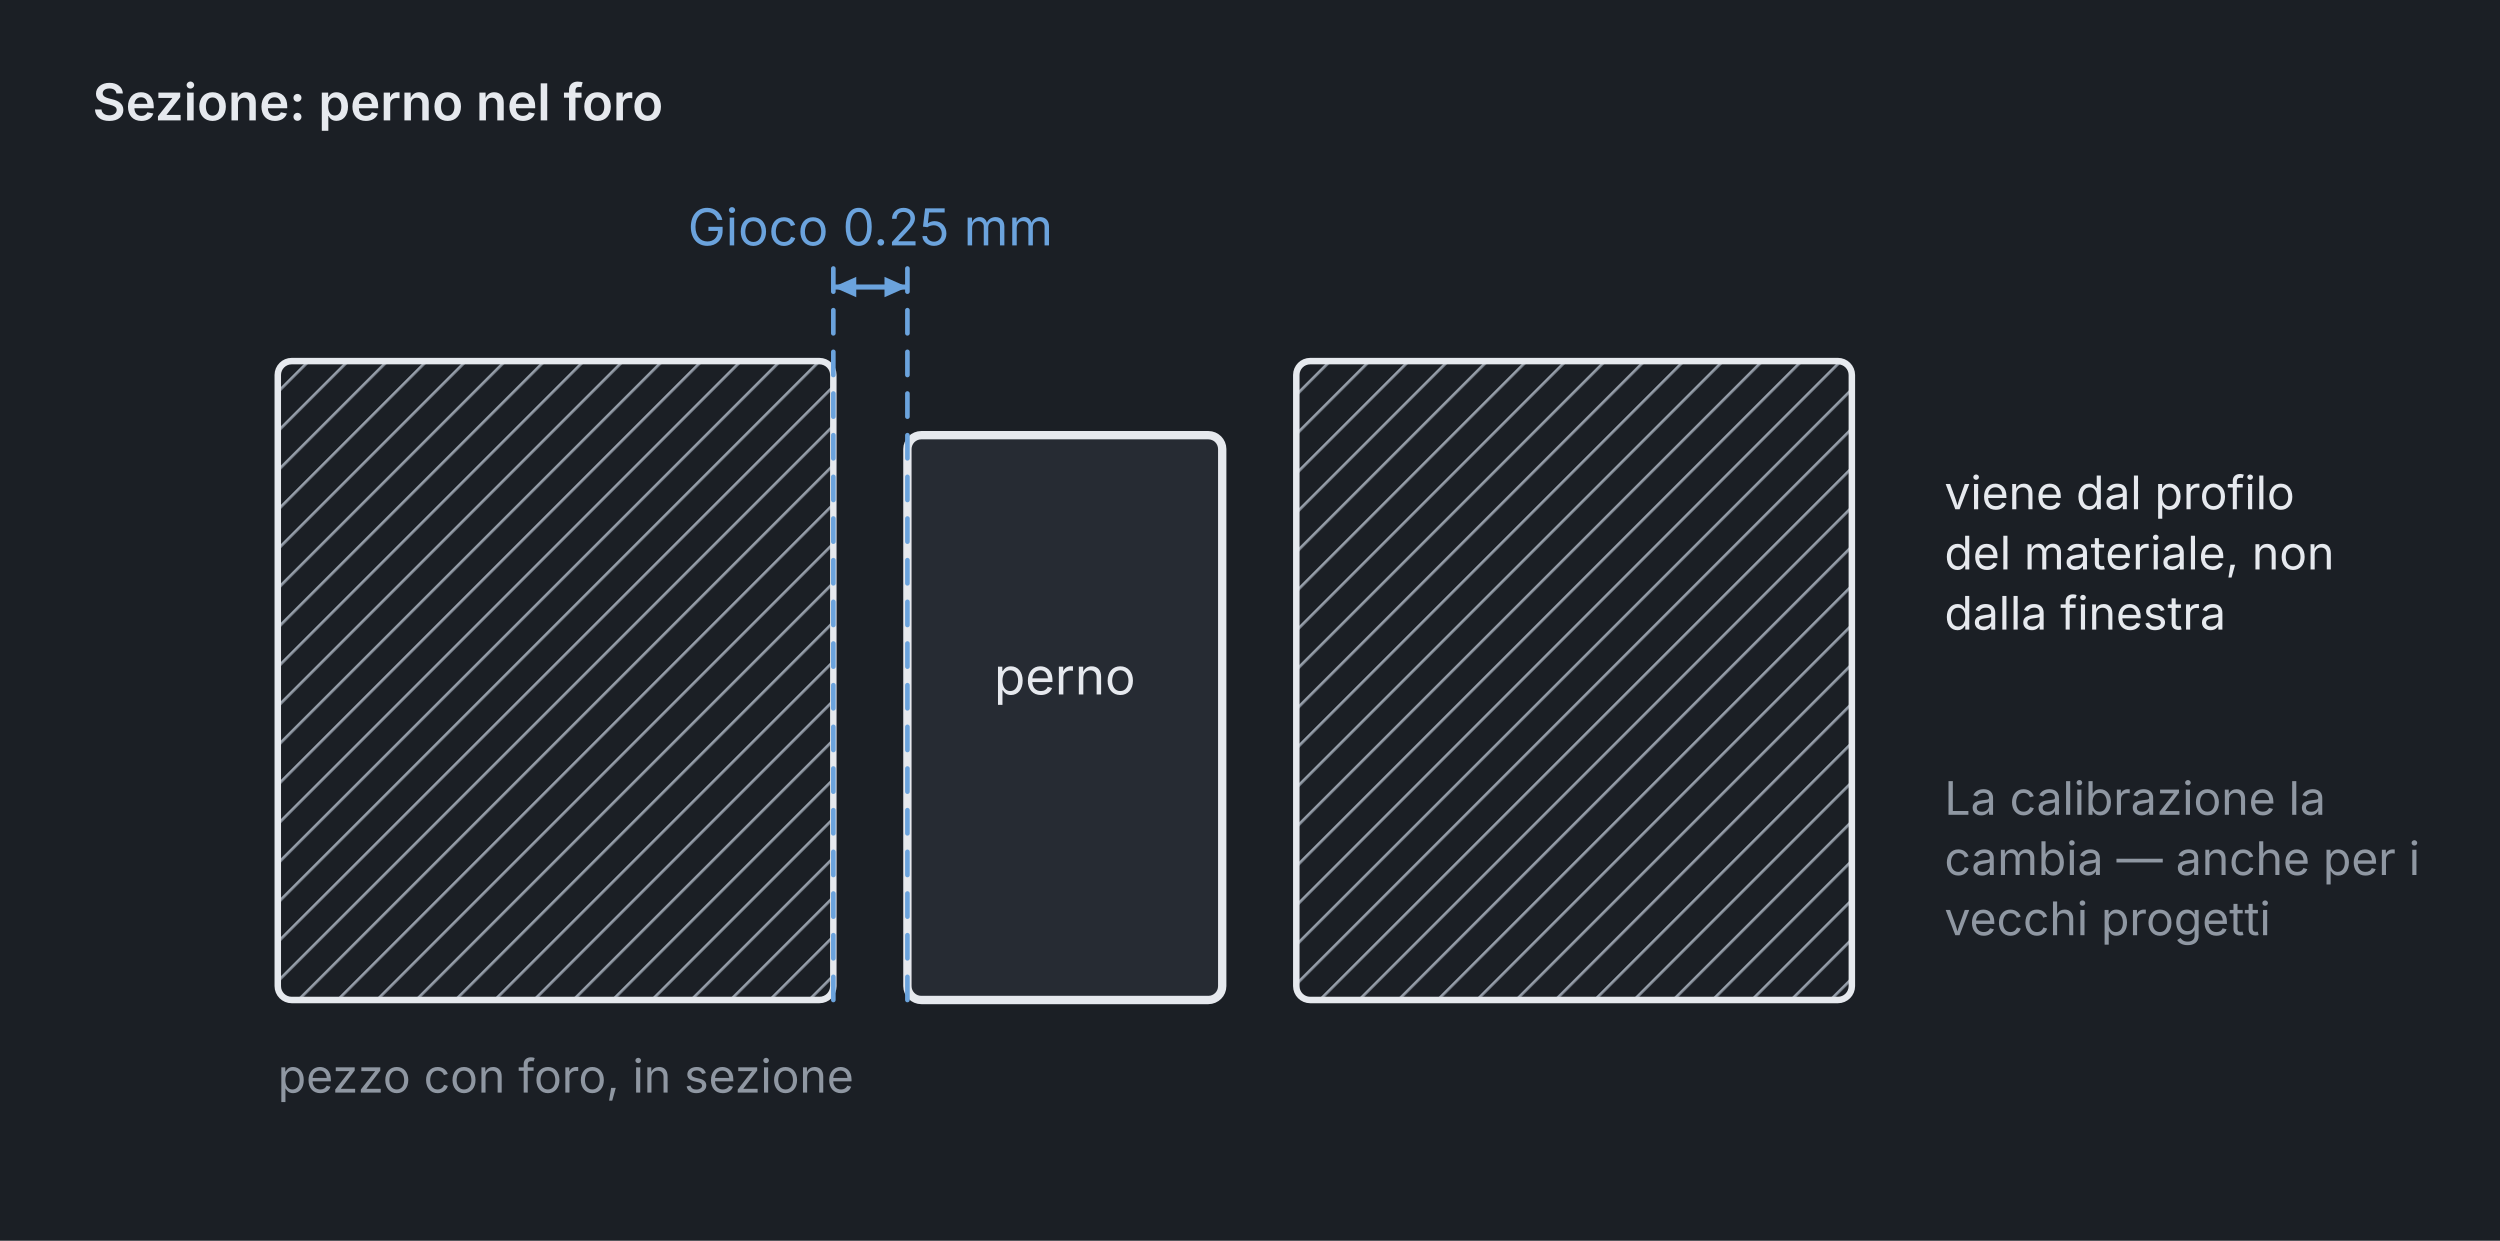
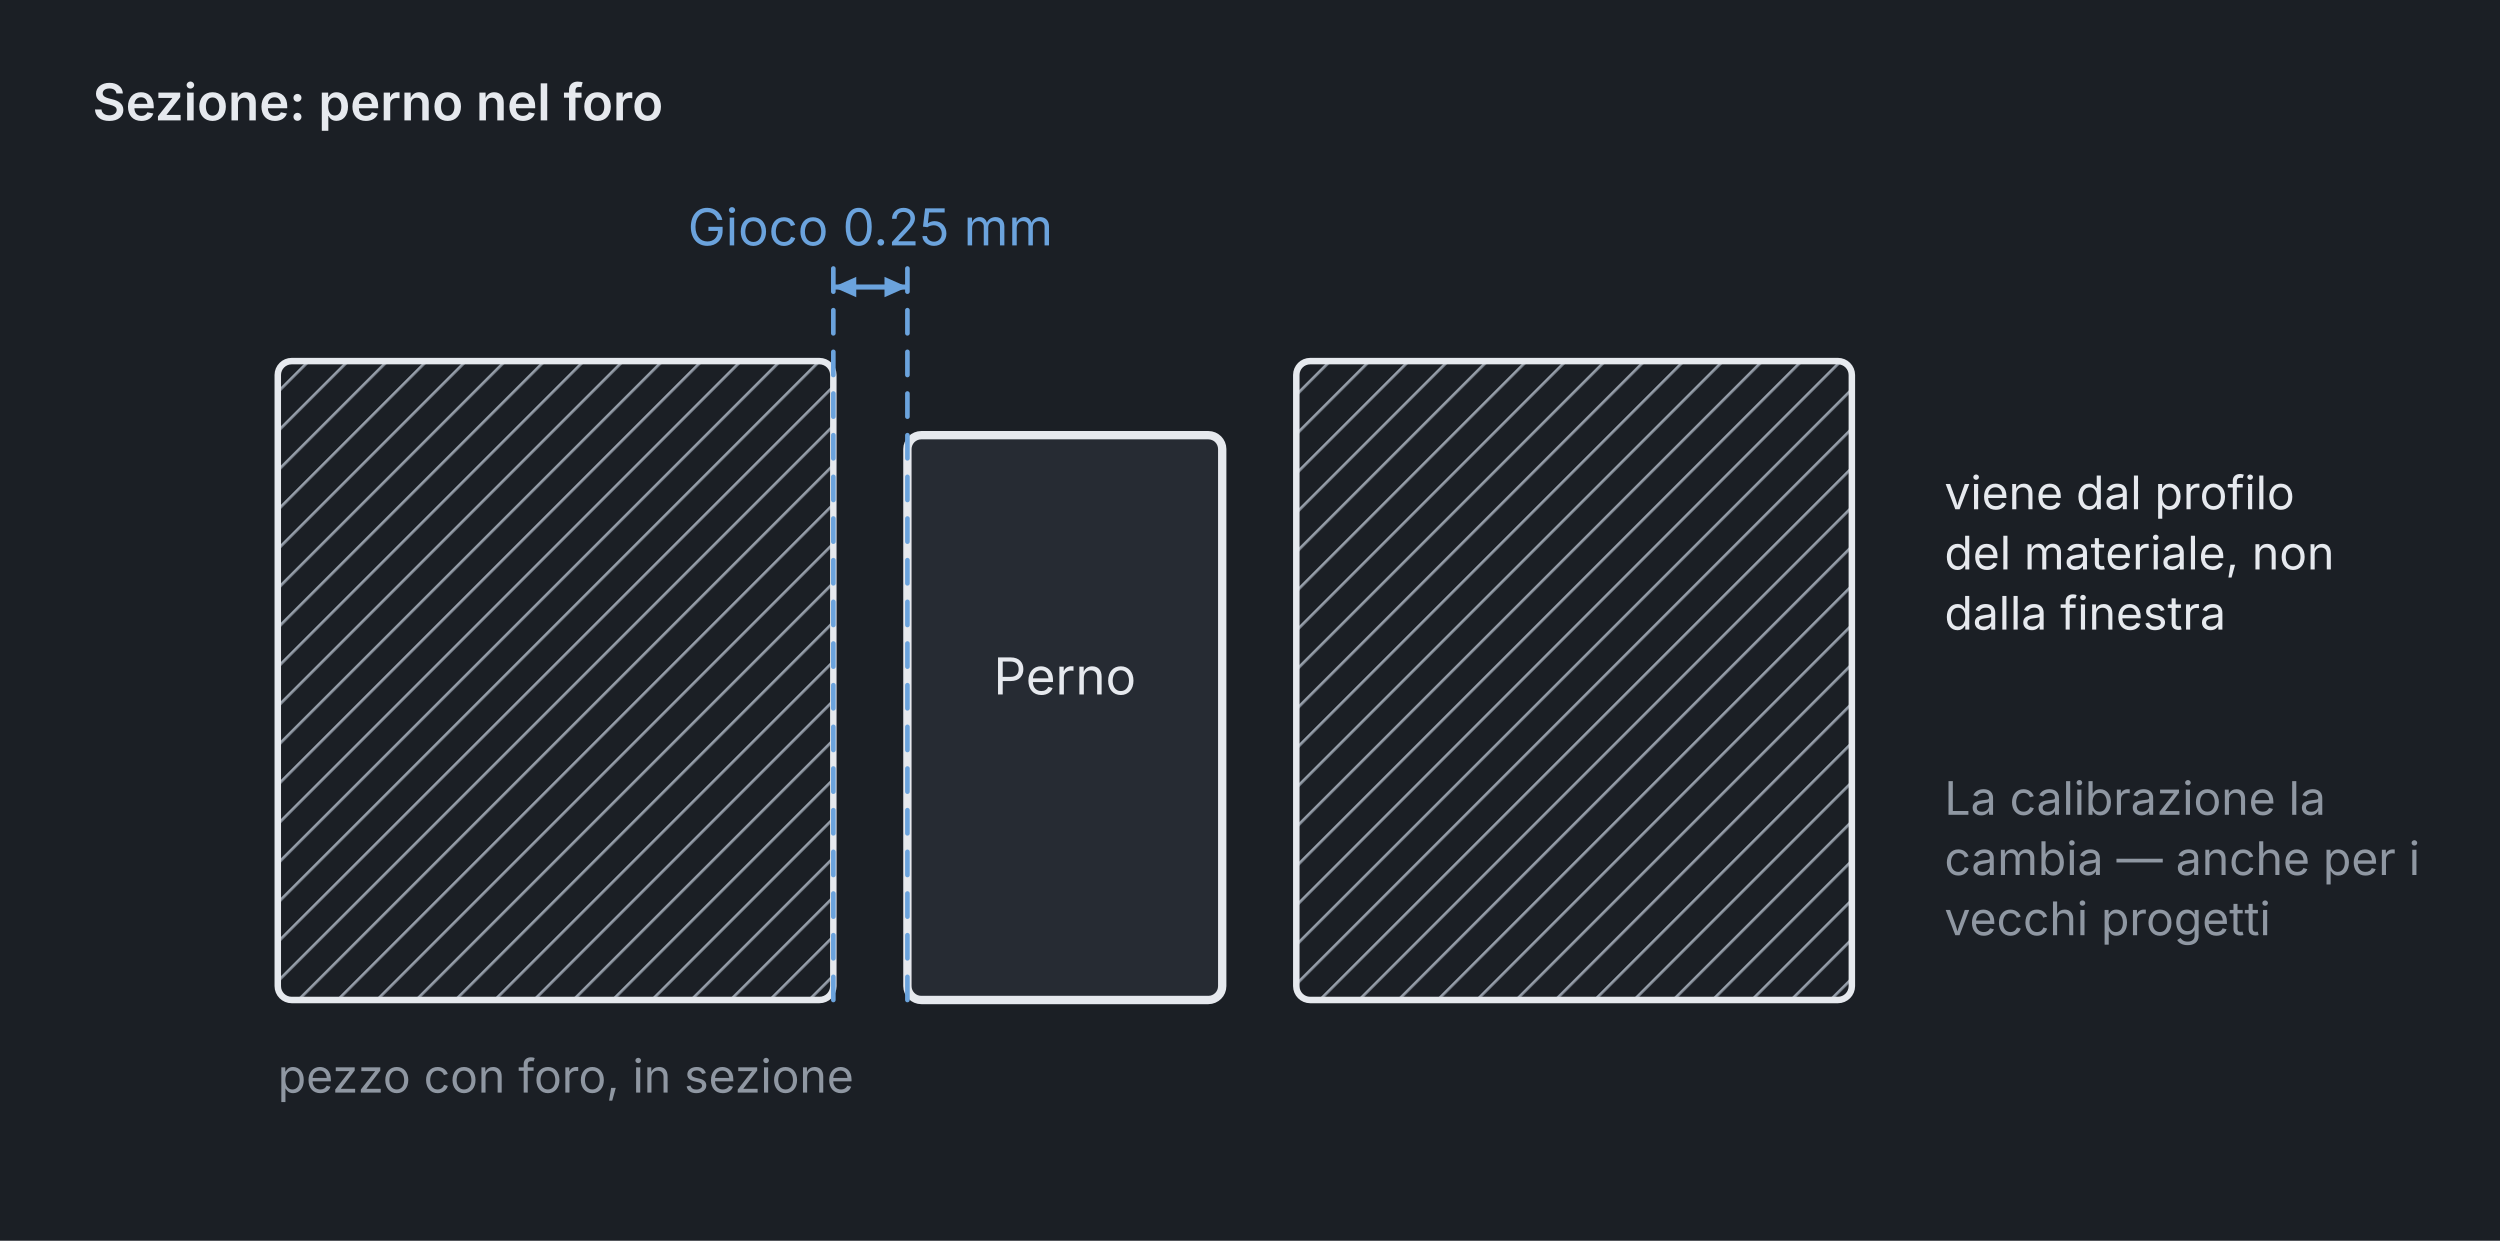
<svg xmlns="http://www.w3.org/2000/svg" viewBox="0 0 540 268" width="540" height="268">
  <defs>
    <pattern id="hatch45" width="6" height="6" patternUnits="userSpaceOnUse" patternTransform="rotate(45)">
      <line x1="0" y1="0" x2="0" y2="6" stroke="#8f97a2" stroke-width="1.2" />
    </pattern>
    <marker id="arrow6ba3dd" viewBox="0 0 10 10" refX="9" refY="5" markerWidth="5" markerHeight="5" orient="auto-start-reverse">
      <path d="M 0 1 L 9 5 L 0 9 z" fill="#6ba3dd" />
    </marker>
  </defs>
  <rect x="0" y="0" width="540" height="268" fill="#1b1f25" />
  <text x="20" y="26" fill="#e6e9ee" font-size="11" font-family="system-ui, -apple-system, Segoe UI, sans-serif" text-anchor="start" font-weight="600">Sezione: perno nel foro</text>
  <rect x="60" y="78" width="120" height="138" fill="url(#hatch45)" />
  <rect x="60" y="78" width="120" height="138" rx="3" fill="none" stroke="#e6e9ee" stroke-width="1.4" />
  <rect x="280" y="78" width="120" height="138" fill="url(#hatch45)" />
  <rect x="280" y="78" width="120" height="138" rx="3" fill="none" stroke="#e6e9ee" stroke-width="1.4" />
  <text x="60" y="236" fill="#8f97a2" font-size="10" font-family="system-ui, -apple-system, Segoe UI, sans-serif" text-anchor="start">pezzo con foro, in sezione</text>
  <rect x="196" y="94" width="68" height="122" rx="3" fill="#262b33" stroke="#e6e9ee" stroke-width="1.8" />
-   <text x="230" y="150" fill="#e6e9ee" font-size="11" font-family="system-ui, -apple-system, Segoe UI, sans-serif" text-anchor="middle">perno</text>
+   <text x="230" y="150" fill="#e6e9ee" font-size="11" font-family="system-ui, -apple-system, Segoe UI, sans-serif" text-anchor="middle">Perno</text>
  <line x1="180" y1="58" x2="180" y2="216" stroke="#6ba3dd" stroke-width="1" stroke-dasharray="5 4" stroke-linecap="round" />
  <line x1="196" y1="58" x2="196" y2="216" stroke="#6ba3dd" stroke-width="1" stroke-dasharray="5 4" stroke-linecap="round" />
  <line x1="180" y1="62" x2="196" y2="62" stroke="#6ba3dd" stroke-width="1.1" marker-start="url(#arrow6ba3dd)" marker-end="url(#arrow6ba3dd)" />
  <text x="188" y="53" fill="#6ba3dd" font-size="11" font-family="system-ui, -apple-system, Segoe UI, sans-serif" text-anchor="middle">Gioco 0.25 mm</text>
  <text x="420" y="110" fill="#e6e9ee" font-size="10" font-family="system-ui, -apple-system, Segoe UI, sans-serif" text-anchor="start">viene dal profilo</text>
  <text x="420" y="123" fill="#e6e9ee" font-size="10" font-family="system-ui, -apple-system, Segoe UI, sans-serif" text-anchor="start">del materiale, non</text>
  <text x="420" y="136" fill="#e6e9ee" font-size="10" font-family="system-ui, -apple-system, Segoe UI, sans-serif" text-anchor="start">dalla finestra</text>
  <text x="420" y="176" fill="#8f97a2" font-size="10" font-family="system-ui, -apple-system, Segoe UI, sans-serif" text-anchor="start">La calibrazione la</text>
  <text x="420" y="189" fill="#8f97a2" font-size="10" font-family="system-ui, -apple-system, Segoe UI, sans-serif" text-anchor="start">cambia — anche per i</text>
  <text x="420" y="202" fill="#8f97a2" font-size="10" font-family="system-ui, -apple-system, Segoe UI, sans-serif" text-anchor="start">vecchi progetti</text>
</svg>
